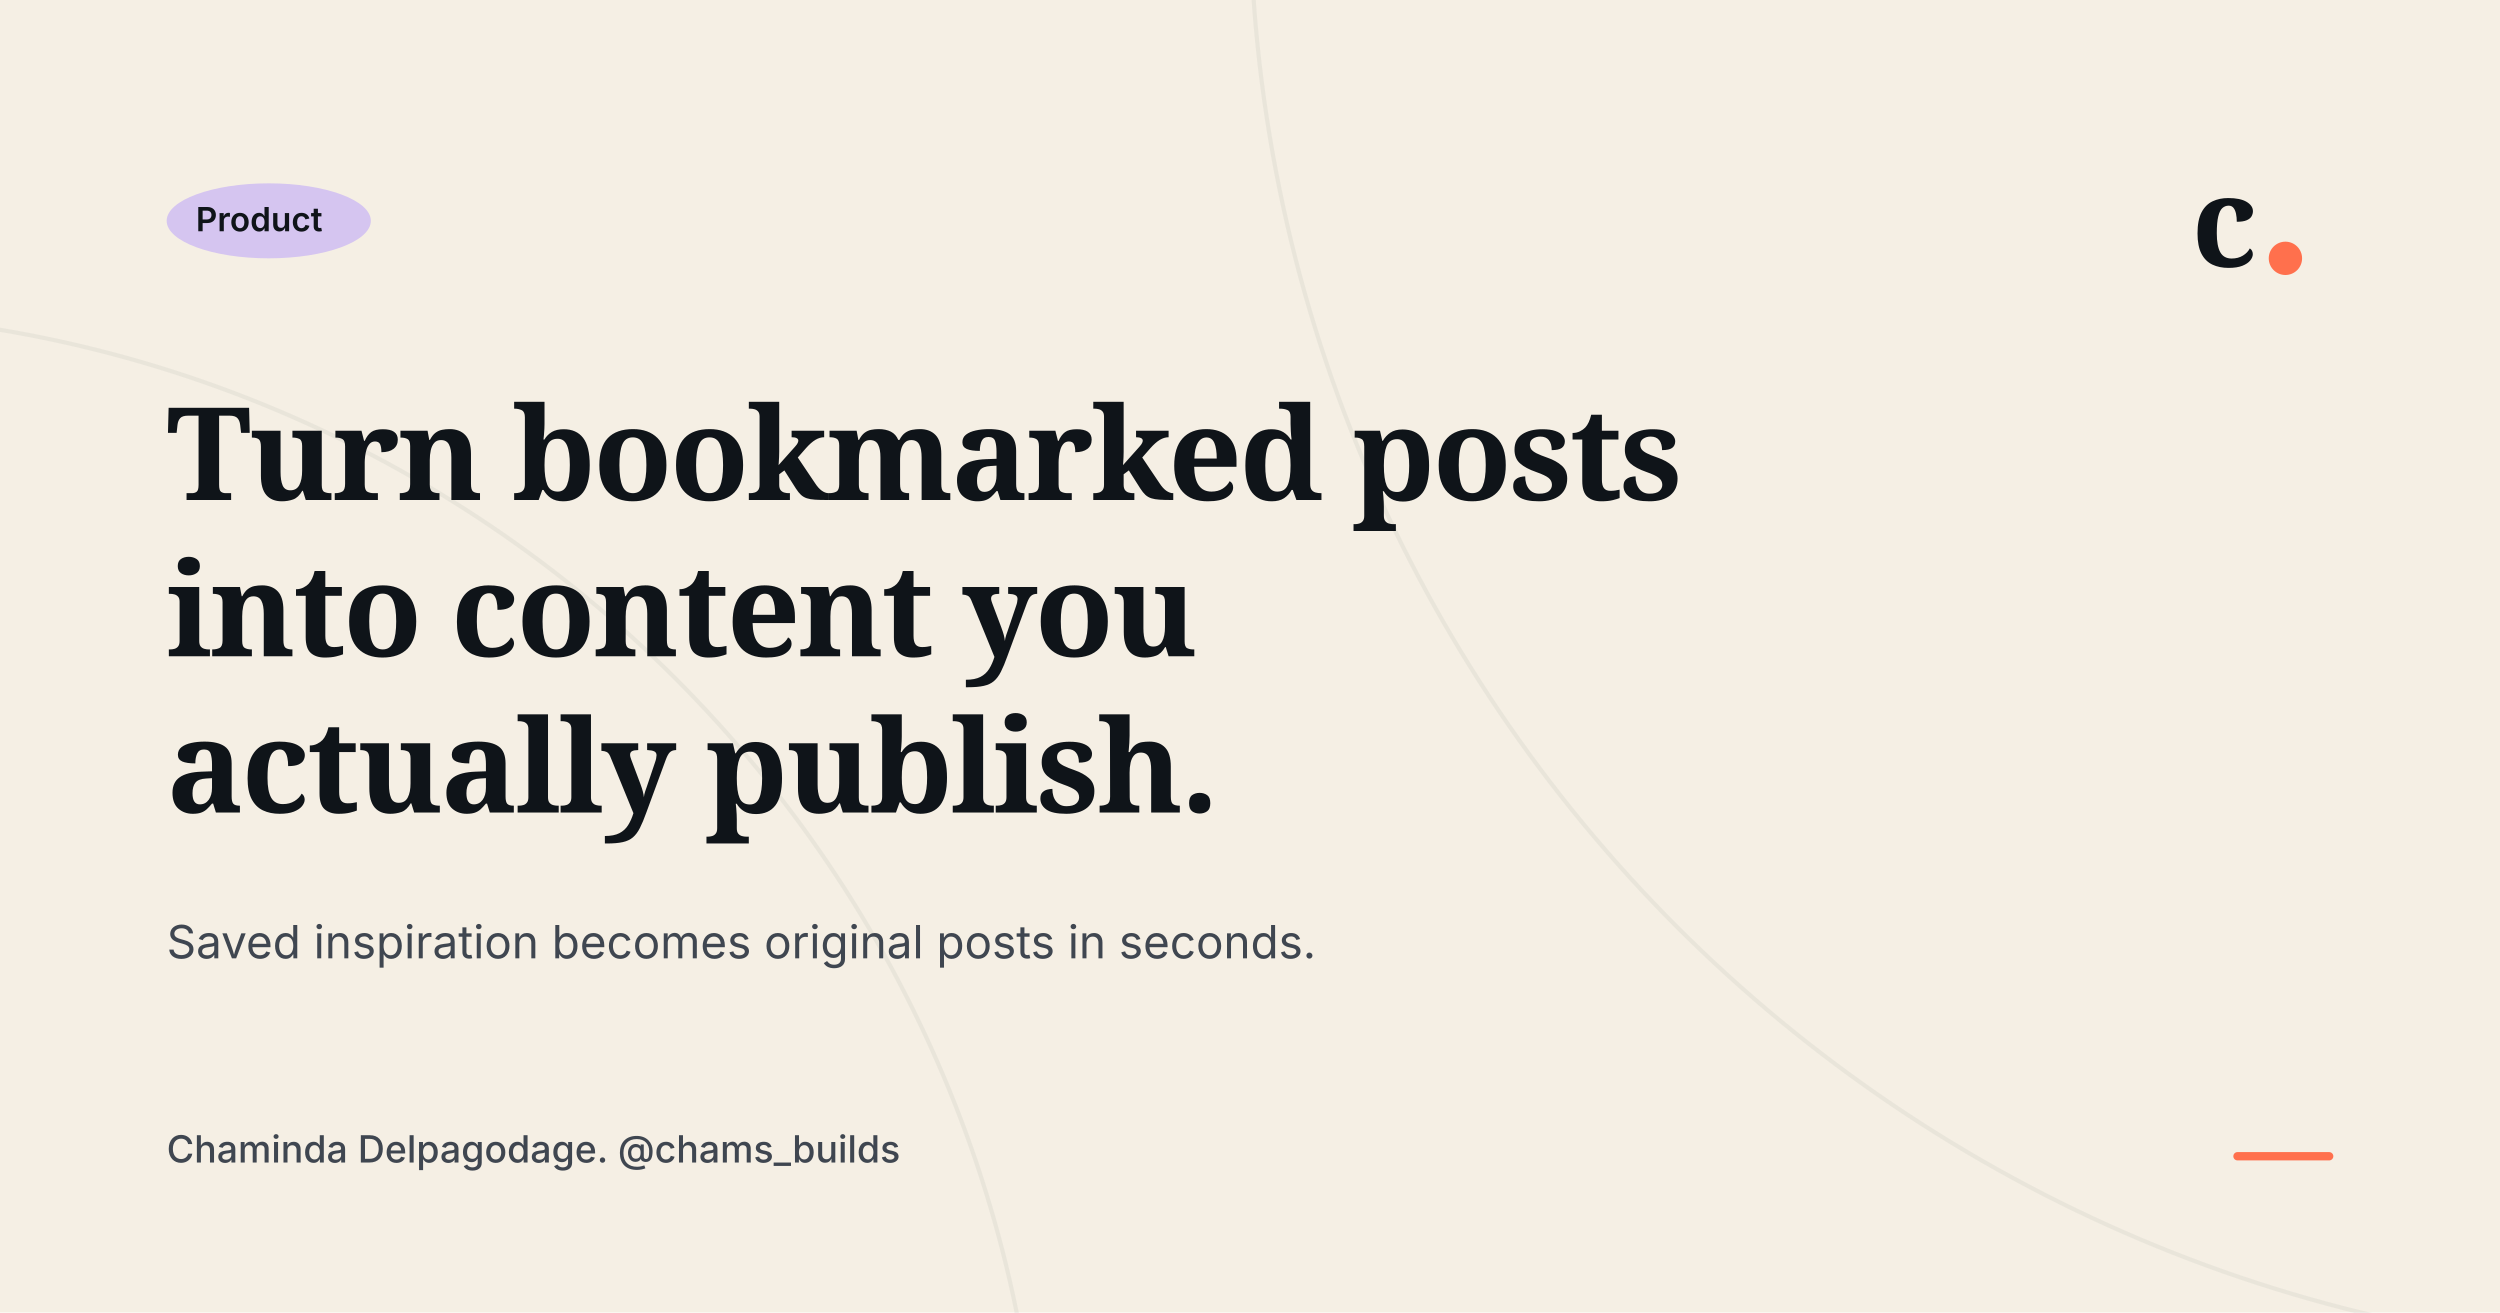
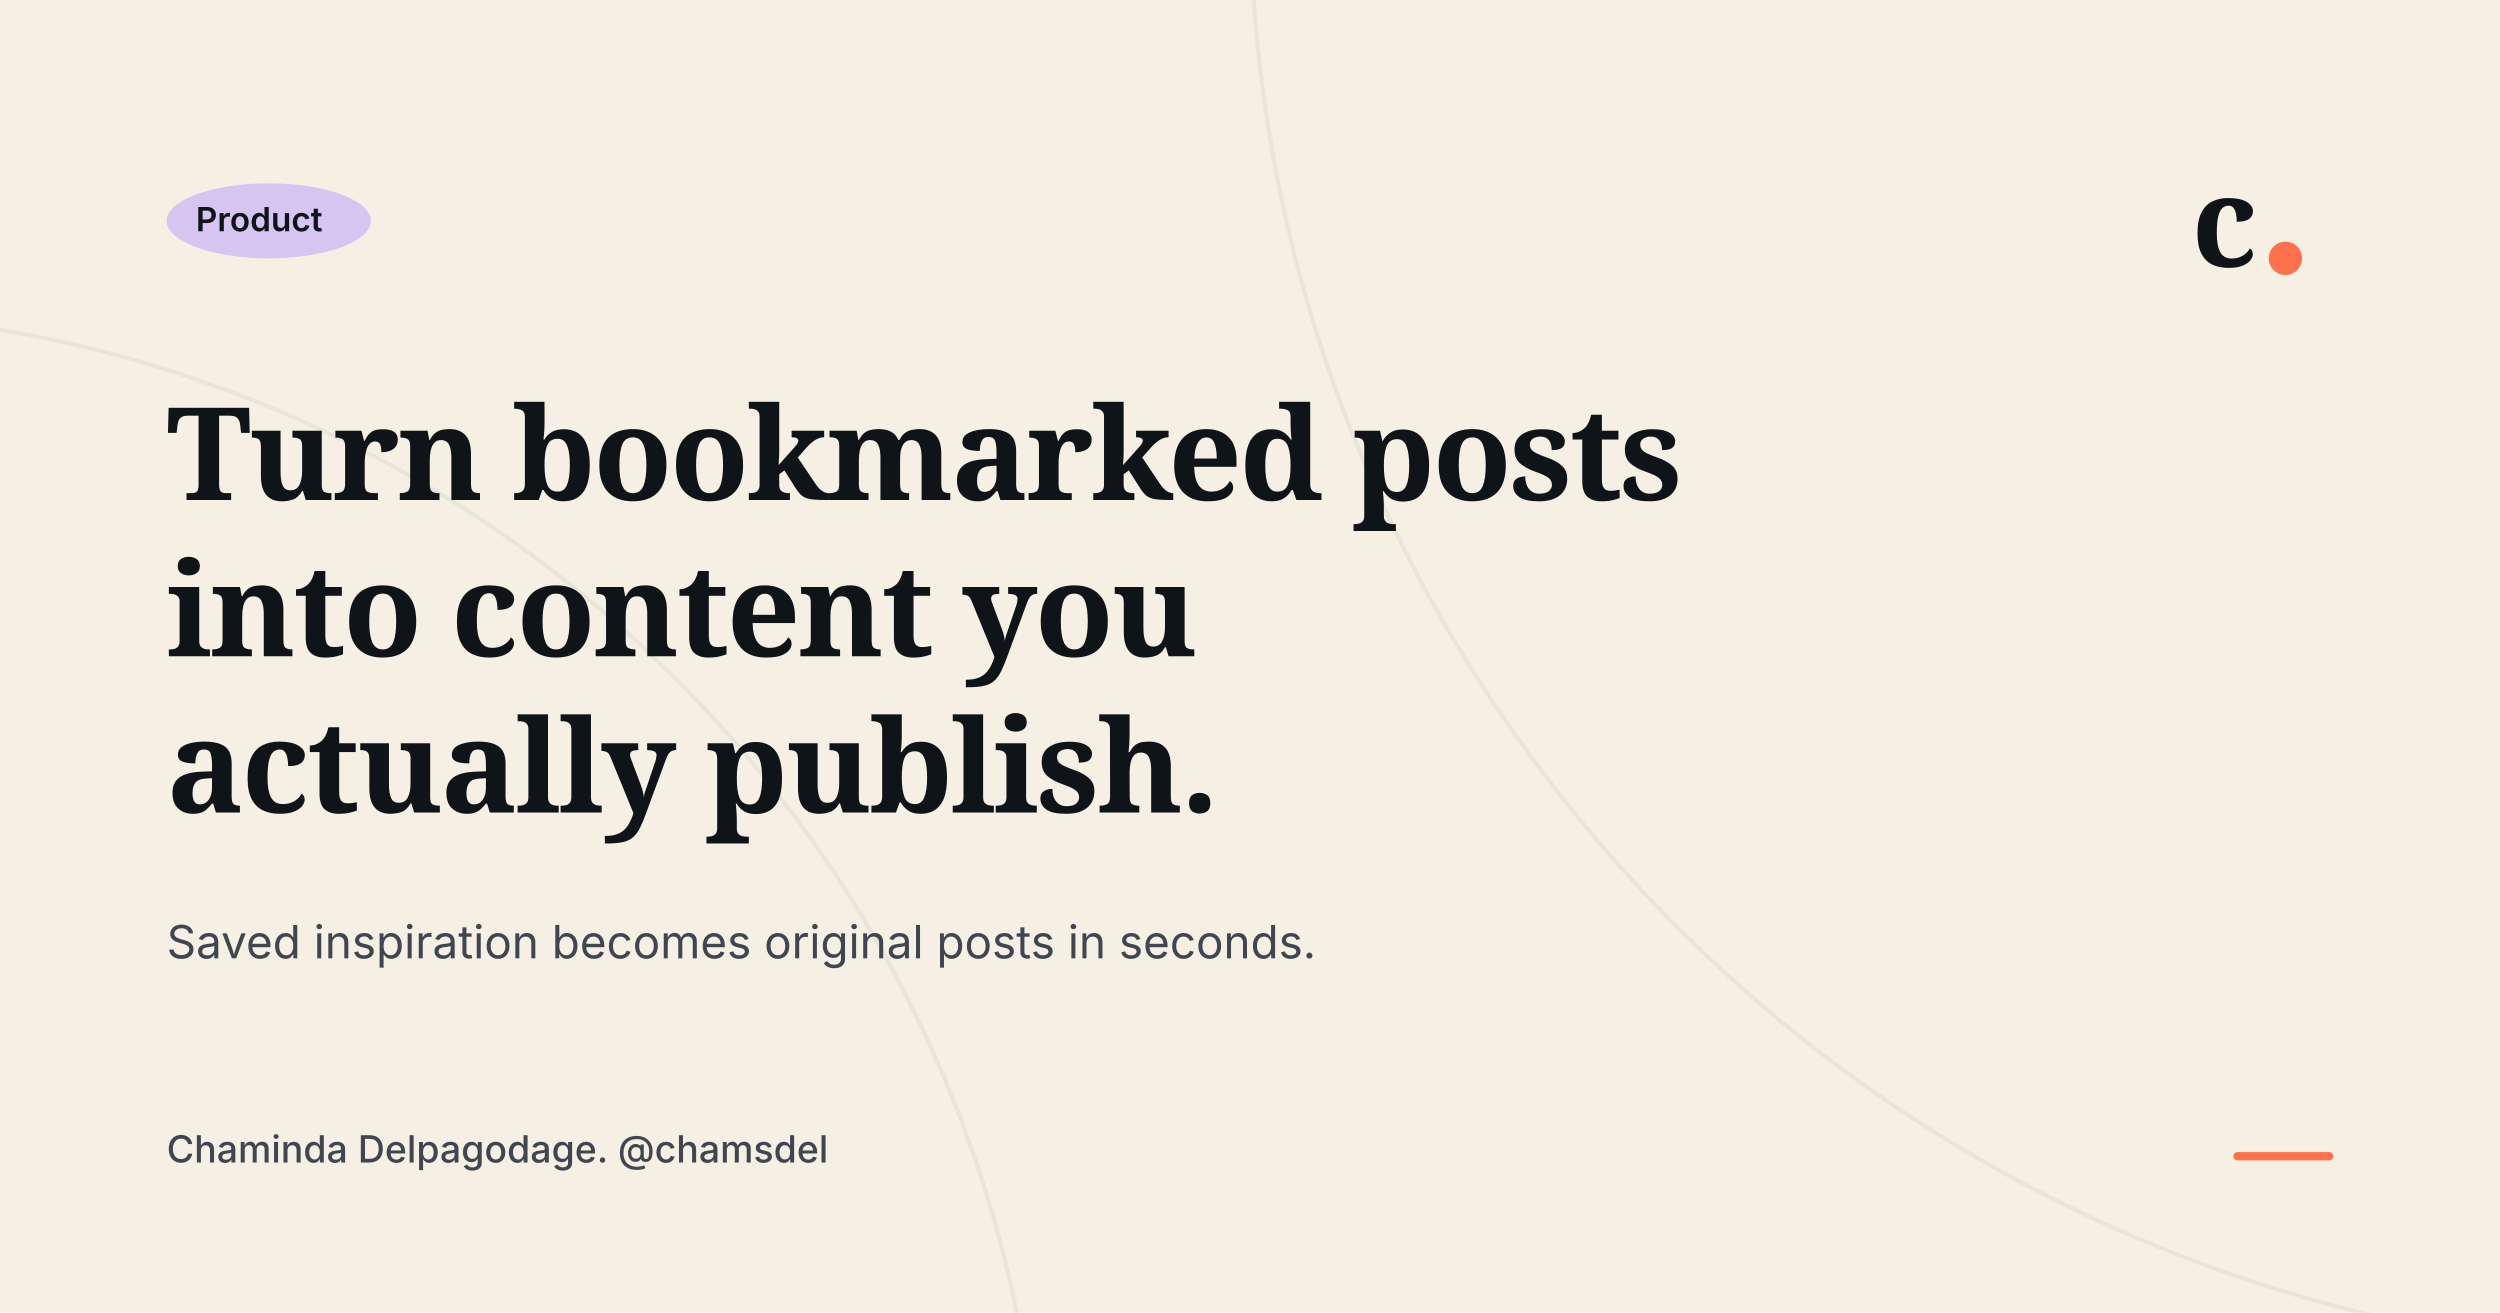
<svg xmlns="http://www.w3.org/2000/svg" width="1200" height="630" viewBox="0 0 1200 630">
  <defs>
    <style>
      .bg      { fill: #F5EFE4; }
      .pill    { fill: #D5C5F0; }
      .label   { font-family: 'Inter', sans-serif; font-weight: 600; font-size: 16px; fill: #0F1419; }
      .headline{ font-family: 'Fraunces', 'Lora', Georgia, serif; font-weight: 600; font-size: 62px; fill: #0F1419; letter-spacing: -1.2px; }
      .sub     { font-family: 'Inter', sans-serif; font-weight: 400; font-size: 22px; fill: #3F4650; }
      .byline  { font-family: 'Inter', sans-serif; font-weight: 500; font-size: 18px; fill: #3F4650; }
      .bar     { fill: #FF704D; }
      .curve   { stroke: rgba(15,20,25,0.05); stroke-width: 2; fill: none; }
    </style>
  </defs>
  <rect class="bg" width="1200" height="630" />
  <circle class="curve" cx="1300" cy="-50" r="700" />
  <circle class="curve" cx="-100" cy="750" r="600" />
  <g transform="translate(80,88)">
    <rect class="pill" x="0" y="0" rx="999" ry="999" width="98" height="36" />
    <text class="label" x="14" y="23">Product</text>
  </g>
  <text class="headline" x="80" y="240">Turn bookmarked posts</text>
  <text class="headline" x="80" y="315">into content you</text>
  <text class="headline" x="80" y="390">actually publish.</text>
  <text class="sub" x="80" y="460">Saved inspiration becomes original posts in seconds.</text>
-   <text class="byline" x="80" y="558">Chaminda Delpagodage. @chams_builds</text>
+   <text class="byline" x="80" y="558">Chaminda Delpagodage. @chamsdel</text>
  <rect class="bar" x="1072" y="553" width="48" height="4" rx="2" ry="2" />
  <g class="brandmark" transform="translate(1052,128)">
    <text x="0" y="0" font-family="Fraunces, 'Lora', Georgia, serif" font-weight="600" font-size="60" letter-spacing="-2" fill="#0F1419">c</text>
    <circle cx="45" cy="-4" r="8" fill="#FF704D" />
  </g>
</svg>
